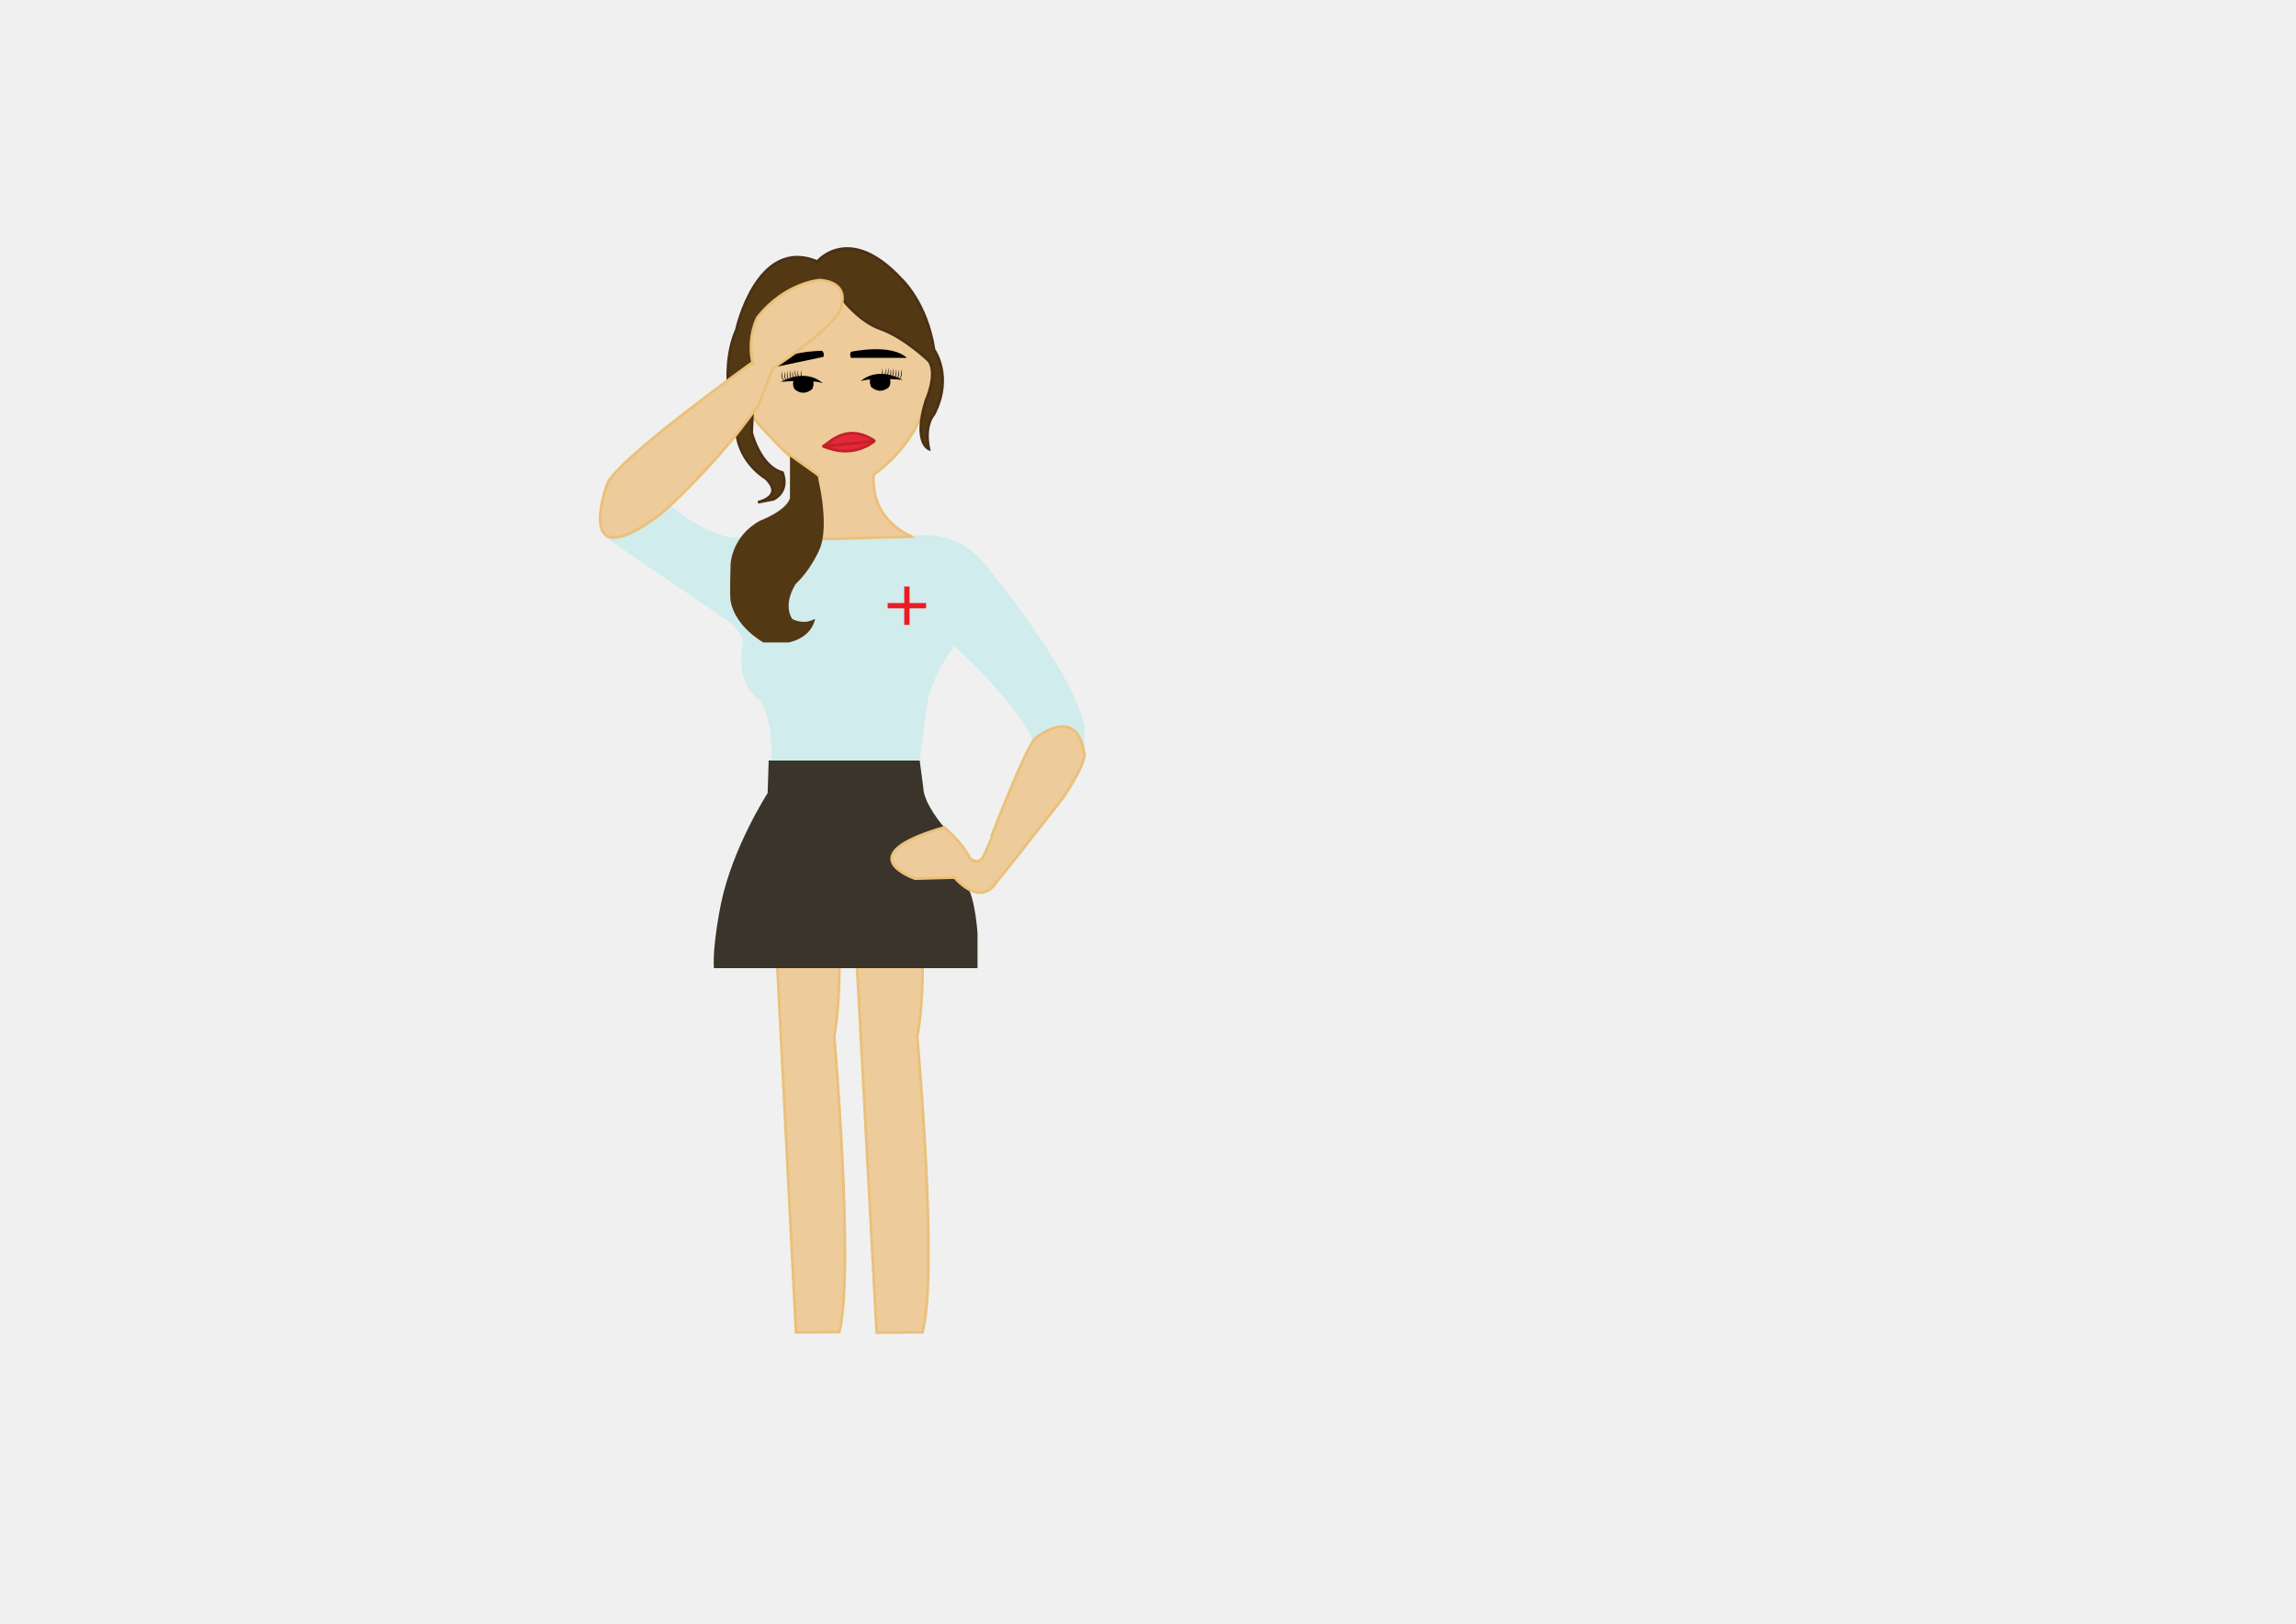
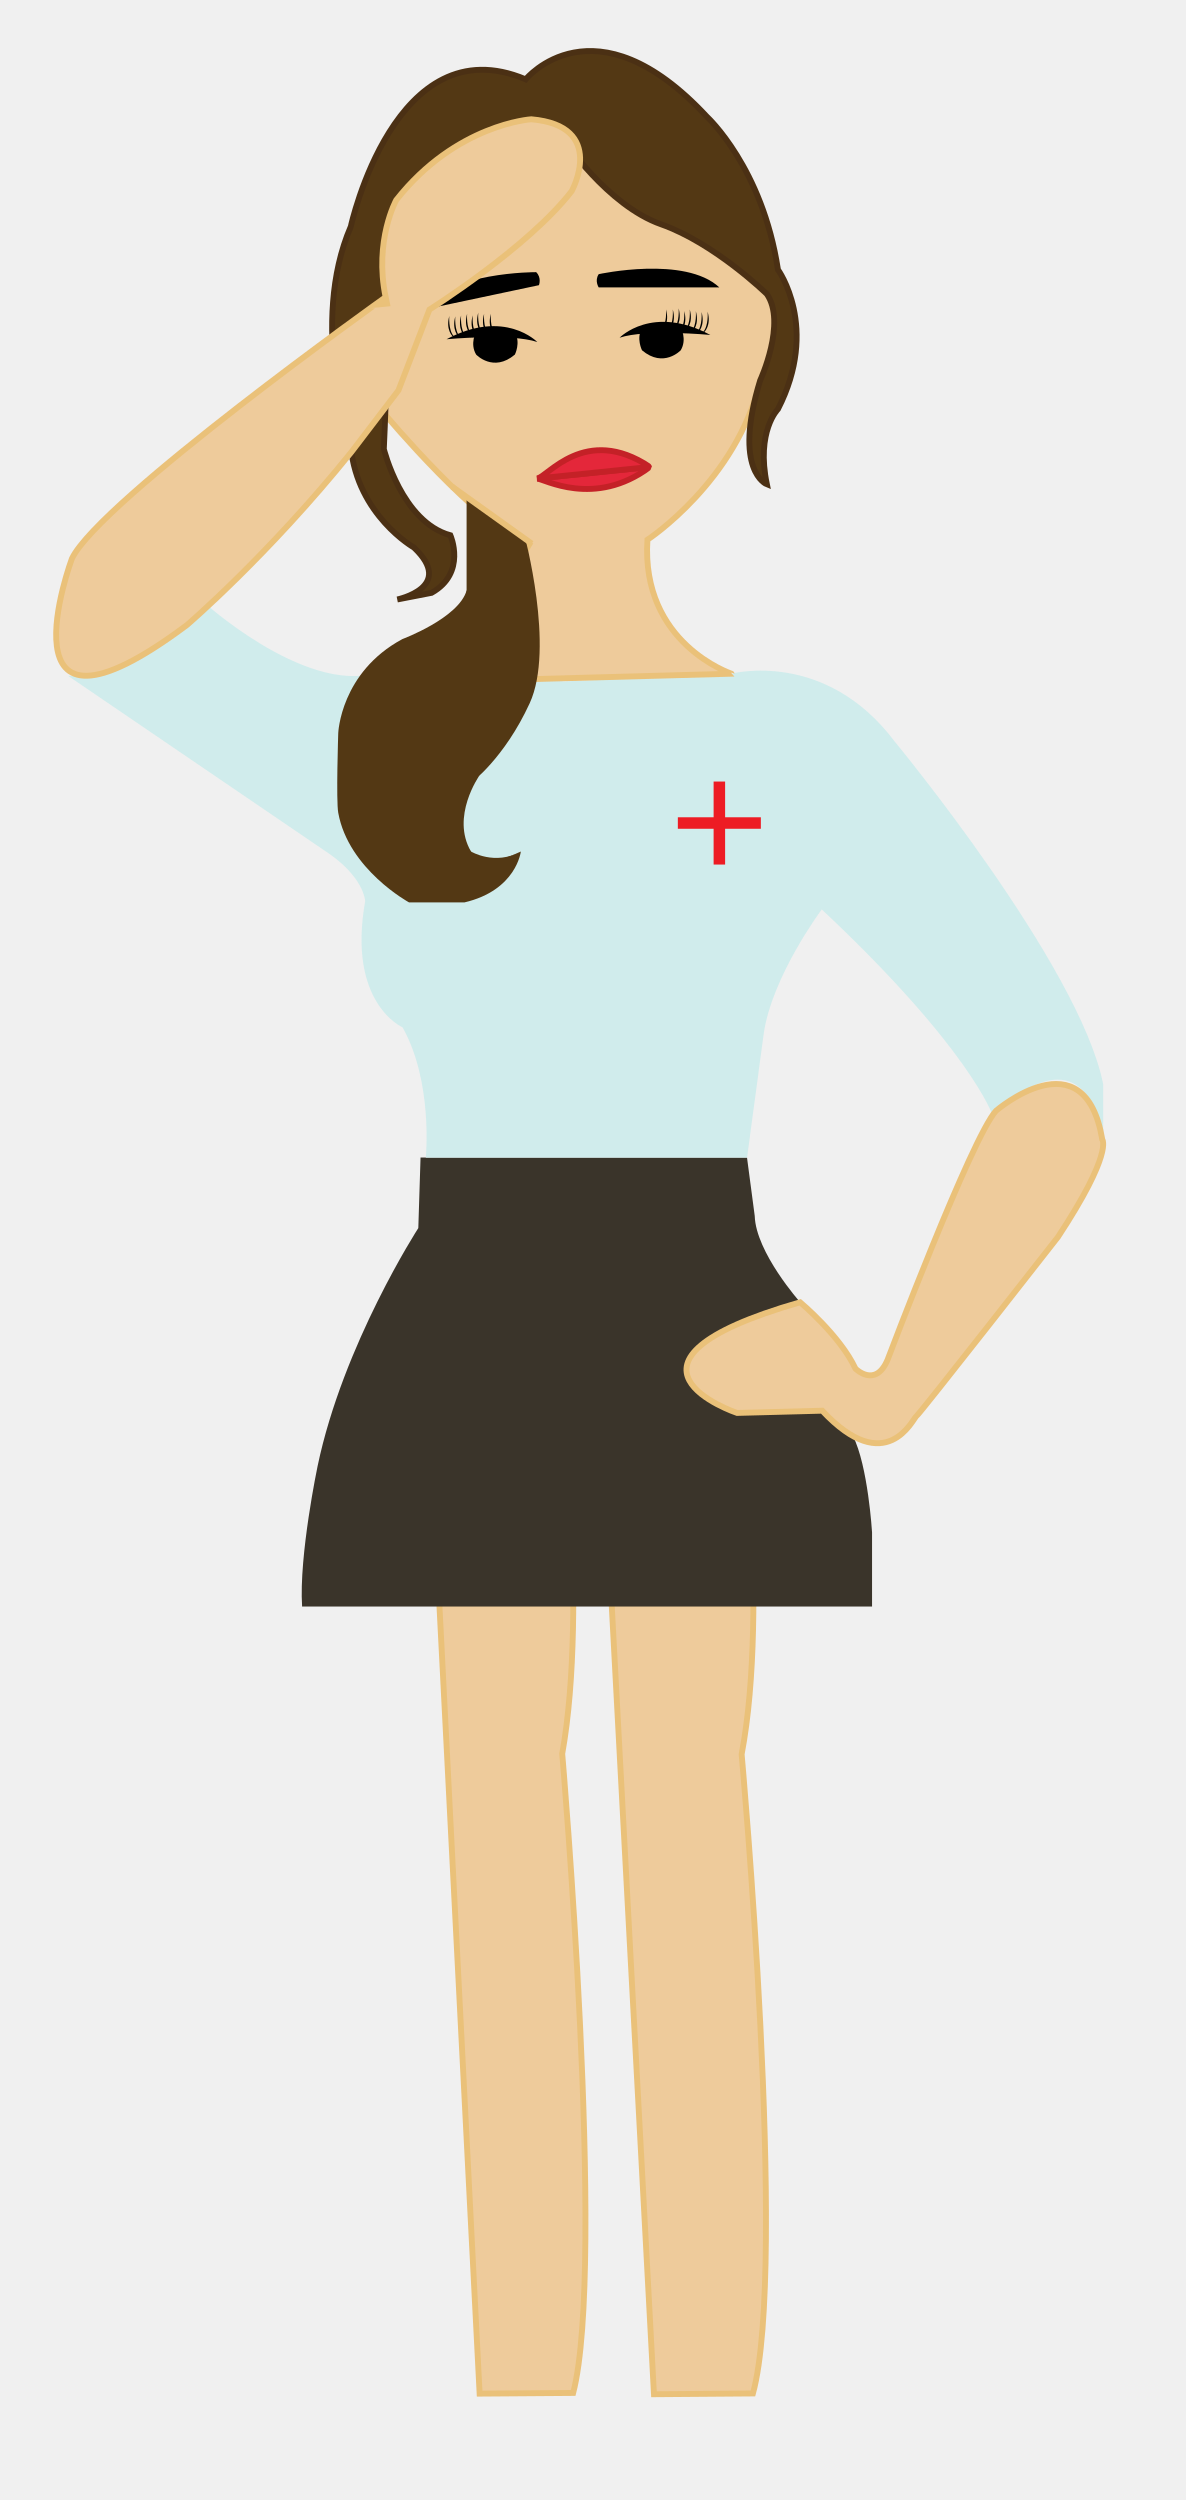
- <svg xmlns="http://www.w3.org/2000/svg" version="1.1" x="0px" y="0px" viewBox="0 0 841.89 595.28" style="enable-background:new 0 0 841.89 595.28;" xml:space="preserve">
+ <svg xmlns="http://www.w3.org/2000/svg" version="1.1" x="0px" y="0px" viewBox="0 0 201.03 424.03" style="enable-background:new 0 0 201.03 424.03;" xml:space="preserve">
  <style type="text/css">
	.st0{fill:#EECB9B;stroke:#EAC179;stroke-miterlimit:10;}
	.st1{fill:#3A342A;}
	.st2{fill:#D0ECEC;}
	.st3{fill:#533814;}
	.st4{fill:#533814;stroke:#4B3014;stroke-miterlimit:10;}
	.st5{stroke:#FFFFFF;stroke-miterlimit:10;}
	.st6{fill:#E4273A;stroke:#C42127;stroke-miterlimit:10;}
	.st7{fill:#EECB9B;}
	.st8{fill:#ED1C24;}
</style>
  <g id="skirt">
-     <path class="st0" d="M335.81,313c0,0,5.29,41.86,0.51,67.01c0,0,7.84,86.68,1.92,108.41l-16.79,0.13l-9.27-173.14L335.81,313z" />
-     <path class="st0" d="M305.38,312.91c0,0,5.02,41.87,0.51,67.01c0,0,7.45,86.69,1.86,108.41l-15.87,0.12l-8.83-173.14L305.38,312.91   z" />
-     <path class="st1" d="M261.77,354.95h96.67v-12.58c0,0-0.68-11.33-3.25-16.36l-8.95-22.68c0,0-7.51-8.45-7.7-14.64l-1.31-9.9h-55.37   l-0.38,11.97c0,0-12.76,19.71-17.08,40.36C264.4,331.12,261.21,346.32,261.77,354.95z" />
+     <path class="st0" d="M125.28,230.54c0,0,5.29,41.86,0.51,67.01c0,0,7.84,86.68,1.92,108.41l-16.79,0.13l-9.27-173.14L125.28,230.54   z" />
+     <path class="st0" d="M94.85,230.45c0,0,5.02,41.87,0.51,67.01c0,0,7.45,86.69,1.86,108.41l-15.87,0.12l-8.83-173.14L94.85,230.45z" />
+     <path class="st1" d="M51.24,272.49h96.67v-12.58c0,0-0.68-11.33-3.25-16.36l-8.95-22.68c0,0-7.51-8.45-7.7-14.64l-1.31-9.9H71.33   l-0.38,11.97c0,0-12.76,19.71-17.08,40.36C53.87,248.66,50.68,263.86,51.24,272.49z" />
  </g>
  <g id="top">
-     <path class="st2" d="M245.83,185.23c0,0,19.37,17.19,31.06,10.25l29.37,2.55l28.34-1.31c0,0,15.89-4.22,27.7,11.54   c0,0,31.27,37.84,35.34,58.06v9.94c0,0-1.59-20.55-18.75-4.64c0,0-3.78-11.26-28.98-34.91c0,0-8.46,11.33-9.85,21.12   c-0.28,1.97-2.82,20.98-2.82,20.98h-54.48c0,0,1.27-12.81-3.94-22.1c0,0-9.43-4.08-6.34-21.4c0,0-0.14-4.26-7.04-8.68l-43.36-29.54   h4.22l8.41-3.52L245.83,185.23z" />
+     <path class="st2" d="M35.3,102.77c0,0,19.37,17.19,31.06,10.25l29.37,2.55l28.34-1.31c0,0,15.89-4.22,27.7,11.54   c0,0,31.27,37.84,35.34,58.06v9.94c0,0-1.59-20.55-18.75-4.64c0,0-3.78-11.26-28.98-34.91c0,0-8.46,11.33-9.85,21.12   c-0.28,1.97-2.82,20.98-2.82,20.98H72.22c0,0,1.27-12.81-3.94-22.1c0,0-9.43-4.08-6.34-21.4c0,0-0.14-4.26-7.04-8.68l-43.36-29.54   h4.22l8.41-3.52L35.3,102.77z" />
  </g>
  <g id="face">
-     <path class="st0" d="M320.34,174c0,0,15.17-9.93,19.15-27.03l3.94-6.57l-2.82-16.89l-35.66-21.77l-33.41,32.47l4.34,18.58   c0,0,15.74,18.83,24.38,22.09l-13.97,23.16l48.32-1.31C334.6,196.72,319.21,191.65,320.34,174z" />
+     <path class="st0" d="M109.81,91.55c0,0,15.17-9.93,19.15-27.03l3.94-6.57l-2.82-16.89L94.42,19.28L61,51.75l4.34,18.58   c0,0,15.74,18.83,24.38,22.09l-13.97,23.16l48.32-1.31C124.07,114.26,108.68,109.19,109.81,91.55z" />
  </g>
  <g id="hair_1_">
    <g id="hair">
      <g id="Layer_10">
        <g>
-           <path class="st3" d="M291.35,164.57c-0.04-0.68,8.07,8.45,8.07,8.45s5.26,19.33,0.94,28.72c-4.32,9.39-9.95,13.51-9.95,13.51      s-5.82,6.76,0,11.64c0,0,0.19,3.94,8.45,0c0,0-0.75,6.57-9.57,8.63h-9.39c0,0-10.27-5.59-12.01-15.2c-0.38-2.06,0-13.51,0-13.51      s0.38-10.32,10.89-15.96c0,0,9.57-3.57,10.89-8.26C289.66,182.59,292.48,185.6,291.35,164.57z" />
-           <polygon class="st3" points="289.66,163.63 289.66,188.79 295.86,177.71 295.86,169.07     " />
-           <path class="st3" d="M291.82,214.04c0,0-4.88,6.94-1.4,12.85c0,0,4.04,2.44,8.45,0l-14.55,7.32l-3.85-13.51L291.82,214.04z" />
+           <path class="st3" d="M80.83,82.11c-0.04-0.68,8.07,8.45,8.07,8.45s5.26,19.33,0.94,28.72c-4.32,9.39-9.95,13.51-9.95,13.51      s-5.82,6.76,0,11.64c0,0,0.19,3.94,8.45,0c0,0-0.75,6.57-9.57,8.63h-9.39c0,0-10.27-5.59-12.01-15.2c-0.38-2.06,0-13.51,0-13.51      s0.38-10.32,10.89-15.96c0,0,9.57-3.57,10.89-8.26C79.14,100.13,81.95,103.14,80.83,82.11z" />
+           <polygon class="st3" points="79.14,81.17 79.14,106.33 85.33,95.25 85.33,86.61     " />
+           <path class="st3" d="M81.29,131.58c0,0-4.88,6.94-1.4,12.85c0,0,4.04,2.44,8.45,0l-14.55,7.32l-3.85-13.51L81.29,131.58z" />
        </g>
      </g>
-       <path class="st4" d="M299.69,95.92c0,0,11.64-14.27,30.78,6.38c0,0,9.39,8.63,12.01,25.9c0,0,7.13,9.76,0,23.65    c0,0-3.75,3.75-1.88,12.76c0,0-5.85-2.26-1.13-17.64c0,0,4.5-9.76,1.13-14.64c0,0-8.84-8.63-17.94-11.83    c-9.09-3.19-16.6-14.45-16.6-14.45s-31.53,26.47-30.41,27.41c1.13,0.94-0.03,25.15-0.03,25.15s3.03,12.39,11.29,14.64    c0,0,2.82,6.38-3.19,9.76l-5.82,1.13c0,0,9.95-2.06,2.82-8.82c0,0-9.57-5.44-10.7-17.08c0,0-7.13-20.84,0-37.35    C270.03,120.88,277.54,86.53,299.69,95.92z" />
+       <path class="st4" d="M89.16,13.46c0,0,11.64-14.27,30.78,6.38c0,0,9.39,8.63,12.01,25.9c0,0,7.13,9.76,0,23.65    c0,0-3.75,3.75-1.88,12.76c0,0-5.85-2.26-1.13-17.64c0,0,4.5-9.76,1.13-14.64c0,0-8.84-8.63-17.94-11.83S95.54,23.6,95.54,23.6    S64.01,50.06,65.13,51c1.13,0.94-0.03,25.15-0.03,25.15s3.03,12.39,11.29,14.64c0,0,2.82,6.38-3.19,9.76l-5.82,1.13    c0,0,9.95-2.06,2.82-8.82c0,0-9.57-5.44-10.7-17.08c0,0-7.13-20.84,0-37.35C59.5,38.42,67.01,4.07,89.16,13.46z" />
    </g>
  </g>
  <g id="face_1_">
-     <path d="M312.08,128.96c0,0,14.64-3.19,20.46,2.25h-20.46C312.08,131.21,311.33,130.08,312.08,128.96z" />
-     <path class="st5" d="M320.76,161.66" />
-     <path class="st6" d="M301.61,163.63c1.13,0,9.71,5.07,19.15-1.97L301.61,163.63z" />
-     <path class="st6" d="M301.61,163.63c1.74-0.18,8.17-9.29,19.15-1.97L301.61,163.63z" />
-     <path d="M301.47,128.62c0,0-14.98-0.09-19.55,6.45l20.02-4.24C301.94,130.82,302.44,129.57,301.47,128.62z" />
+     <path d="M101.55,46.5c0,0,14.64-3.19,20.46,2.25h-20.46C101.55,48.75,100.8,47.62,101.55,46.5z" />
+     <path class="st5" d="M110.23,79.2" />
+     <path class="st6" d="M91.08,81.17c1.13,0,9.71,5.07,19.15-1.97L91.08,81.17z" />
+     <path class="st6" d="M91.08,81.17c1.74-0.18,8.17-9.29,19.15-1.97L91.08,81.17z" />
+     <path d="M90.94,46.16c0,0-14.98-0.09-19.55,6.45l20.02-4.24C91.41,48.37,91.91,47.11,90.94,46.16z" />
    <g>
-       <path d="M331.01,139.27c0,0-10.98-1.03-15.39,0.47C315.62,139.74,321.15,134.01,331.01,139.27z" />
-       <path d="M325.99,141.87c0,0-2.91,3.1-6.57,0c0,0-1.02-2.03,0-3.75l6.57-0.12C325.99,138,327.11,139.99,325.99,141.87z" />
-       <path d="M329.99,138.76c0,0,1.2-1.12,0.55-3.44c0,0,0.21,2.34-0.75,3.44" />
-       <path d="M327.99,138.68c0,0,1.2-1.12,0.55-3.44c0,0,0.21,2.34-0.75,3.44" />
-       <path d="M328.97,138.82c0,0,1.2-1.12,0.55-3.44c0,0,0.21,2.34-0.75,3.44" />
-       <path d="M326.97,138.39c0,0,1.2-1.12,0.55-3.44c0,0,0.21,2.34-0.75,3.44" />
-       <path d="M326.02,138.65c0,0,1.2-1.12,0.55-3.44c0,0,0.21,2.34-0.75,3.44" />
-       <path d="M324.09,138.39c0,0,1.2-1.12,0.55-3.44c0,0,0.21,2.34-0.75,3.44" />
-       <path d="M325.08,138.2c0,0,1.2-1.12,0.55-3.44c0,0,0.21,2.34-0.75,3.44" />
-       <path d="M322.94,138.39c0,0,1.2-1.12,0.55-3.44c0,0,0.21,2.34-0.75,3.44" />
+       <path d="M120.48,56.81c0,0-10.98-1.03-15.39,0.47C105.09,57.28,110.63,51.55,120.48,56.81z" />
+       <path d="M115.46,59.41c0,0-2.91,3.1-6.57,0c0,0-1.02-2.03,0-3.75l6.57-0.12C115.46,55.54,116.58,57.53,115.46,59.41z" />
+       <path d="M119.47,56.3c0,0,1.2-1.12,0.55-3.44c0,0,0.21,2.34-0.75,3.44" />
+       <path d="M117.47,56.22c0,0,1.2-1.12,0.55-3.44c0,0,0.21,2.34-0.75,3.44" />
+       <path d="M118.44,56.36c0,0,1.2-1.12,0.55-3.44c0,0,0.21,2.34-0.75,3.44" />
+       <path d="M116.44,55.93c0,0,1.2-1.12,0.55-3.44c0,0,0.21,2.34-0.75,3.44" />
+       <path d="M115.5,56.19c0,0,1.2-1.12,0.55-3.44c0,0,0.21,2.34-0.75,3.44" />
+       <path d="M113.56,55.93c0,0,1.2-1.12,0.55-3.44c0,0,0.21,2.34-0.75,3.44" />
+       <path d="M114.55,55.74c0,0,1.2-1.12,0.55-3.44c0,0,0.21,2.34-0.75,3.44" />
+       <path d="M112.41,55.93c0,0,1.2-1.12,0.55-3.44c0,0,0.21,2.34-0.75,3.44" />
    </g>
    <g>
-       <path d="M286.27,140c0,0,10.98-1.03,15.39,0.47C301.66,140.47,296.12,134.74,286.27,140z" />
-       <path d="M291.29,142.6c0,0,2.91,3.1,6.57,0c0,0,1.02-2.03,0-3.75l-6.57-0.12C291.29,138.73,290.17,140.73,291.29,142.6z" />
-       <path d="M287.28,139.49c0,0-1.2-1.12-0.55-3.44c0,0-0.21,2.34,0.75,3.44" />
-       <path d="M289.28,139.41c0,0-1.2-1.12-0.55-3.44c0,0-0.21,2.34,0.75,3.44" />
-       <path d="M288.31,139.55c0,0-1.2-1.12-0.55-3.44c0,0-0.21,2.34,0.75,3.44" />
-       <path d="M290.31,139.12c0,0-1.2-1.12-0.55-3.44c0,0-0.21,2.34,0.75,3.44" />
-       <path d="M291.25,139.38c0,0-1.2-1.12-0.55-3.44c0,0-0.21,2.34,0.75,3.44" />
-       <path d="M293.19,139.12c0,0-1.2-1.12-0.55-3.44c0,0-0.21,2.34,0.75,3.44" />
-       <path d="M292.2,138.93c0,0-1.2-1.12-0.55-3.44c0,0-0.21,2.34,0.75,3.44" />
-       <path d="M294.34,139.12c0,0-1.2-1.12-0.55-3.44c0,0-0.21,2.34,0.75,3.44" />
+       <path d="M75.74,57.54c0,0,10.98-1.03,15.39,0.47C91.13,58.01,85.6,52.28,75.74,57.54z" />
+       <path d="M80.76,60.14c0,0,2.91,3.1,6.57,0c0,0,1.02-2.03,0-3.75l-6.57-0.12C80.76,56.27,79.64,58.27,80.76,60.14z" />
+       <path d="M76.76,57.03c0,0-1.2-1.12-0.55-3.44c0,0-0.21,2.34,0.75,3.44" />
+       <path d="M78.76,56.95c0,0-1.2-1.12-0.55-3.44c0,0-0.21,2.34,0.75,3.44" />
+       <path d="M77.78,57.1c0,0-1.2-1.12-0.55-3.44c0,0-0.21,2.34,0.75,3.44" />
+       <path d="M79.78,56.66c0,0-1.2-1.12-0.55-3.44c0,0-0.21,2.34,0.75,3.44" />
+       <path d="M80.73,56.92c0,0-1.2-1.12-0.55-3.44c0,0-0.21,2.34,0.75,3.44" />
+       <path d="M82.66,56.66c0,0-1.2-1.12-0.55-3.44c0,0-0.21,2.34,0.75,3.44" />
+       <path d="M81.67,56.47c0,0-1.2-1.12-0.55-3.44c0,0-0.21,2.34,0.75,3.44" />
+       <path d="M83.81,56.66c0,0-1.2-1.12-0.55-3.44c0,0-0.21,2.34,0.75,3.44" />
    </g>
-     <path class="st7" d="M320.85,161.14c0.02,0.05,0.26,0.39,0.26,0.39l-0.26,0.67c0,0,1.37,1.21,1.43,1.16   c0.05-0.05,3.11-3.31,3.11-3.31l-0.97-1.22l-3.13-0.47L320.85,161.14z" />
+     <path class="st7" d="M110.32,78.68c0.02,0.05,0.26,0.39,0.26,0.39l-0.26,0.67c0,0,1.37,1.21,1.43,1.16   c0.05-0.05,3.11-3.31,3.11-3.31l-0.97-1.22l-3.13-0.47L110.32,78.68z" />
  </g>
  <g id="arms">
-     <path class="st0" d="M222.73,177.2c0,0-13.33,35.85,19.52,11.26c0,0,13.73-11.76,27.89-29.34l7.97-10.45l5.26-13.7   c0,0,16.71-10.51,24.12-20.08c0,0,6.1-11.07-6.85-12.2c0,0-12.75,0.81-22.9,13.7c0,0-3.79,6.86-1.8,16.47   C275.92,132.85,227.42,167.44,222.73,177.2z" />
-     <path class="st0" d="M379.46,270.86c0,0,15.02-12.95,18.02,4.88c0,0,1.88,2.25-7.51,16.52c0,0-23.46,30.03-24.03,30.41   c-0.56,0.38-5.07,10.7-15.96-0.94l-14.45,0.38c0,0-25.15-8.45,10.7-18.77c0,0,6.76,5.63,9.39,11.26c0,0,3.38,3.38,5.44-1.5   C361.07,313.1,375.33,275.37,379.46,270.86z" />
+     <path class="st0" d="M12.2,94.74c0,0-13.33,35.85,19.52,11.26c0,0,13.73-11.76,27.89-29.34l7.97-10.45l5.26-13.7   c0,0,16.71-10.51,24.12-20.08c0,0,6.1-11.07-6.85-12.2c0,0-12.75,0.81-22.9,13.7c0,0-3.79,6.86-1.8,16.47   C65.4,50.39,16.89,84.98,12.2,94.74z" />
+     <path class="st0" d="M168.94,188.4c0,0,15.02-12.95,18.02,4.88c0,0,1.88,2.25-7.51,16.52c0,0-23.46,30.03-24.03,30.41   s-5.07,10.7-15.96-0.94l-14.45,0.38c0,0-25.15-8.45,10.7-18.77c0,0,6.76,5.63,9.39,11.26c0,0,3.38,3.38,5.44-1.5   C150.54,230.64,164.81,192.91,168.94,188.4z" />
  </g>
  <g id="Layer_9">
    <g>
-       <rect x="325.5" y="221.08" class="st8" width="14.08" height="1.95" />
-       <rect x="325.5" y="221.08" transform="matrix(-1.836970e-16 1 -1 -1.836970e-16 554.5945 -110.4792)" class="st8" width="14.08" height="1.95" />
+       <rect x="114.97" y="138.62" class="st8" width="14.08" height="1.95" />
+       <rect x="114.97" y="138.62" transform="matrix(-1.836970e-16 1 -1 -1.836970e-16 261.6072 17.5888)" class="st8" width="14.08" height="1.95" />
    </g>
  </g>
  <g id="Layer_11">
-     <polyline class="st7" points="288.61,166.31 288.61,156.08 303.54,170.03 300.72,174.66 287.64,165.4  " />
+     <polyline class="st7" points="78.09,83.85 78.09,73.62 93.01,87.57 90.19,92.2 77.11,82.94  " />
  </g>
  <g id="Layer_12">
-     <line class="st0" x1="287.21" y1="164.99" x2="300.72" y2="174.66" />
+     <line class="st0" x1="76.68" y1="82.53" x2="90.19" y2="92.2" />
  </g>
</svg>
